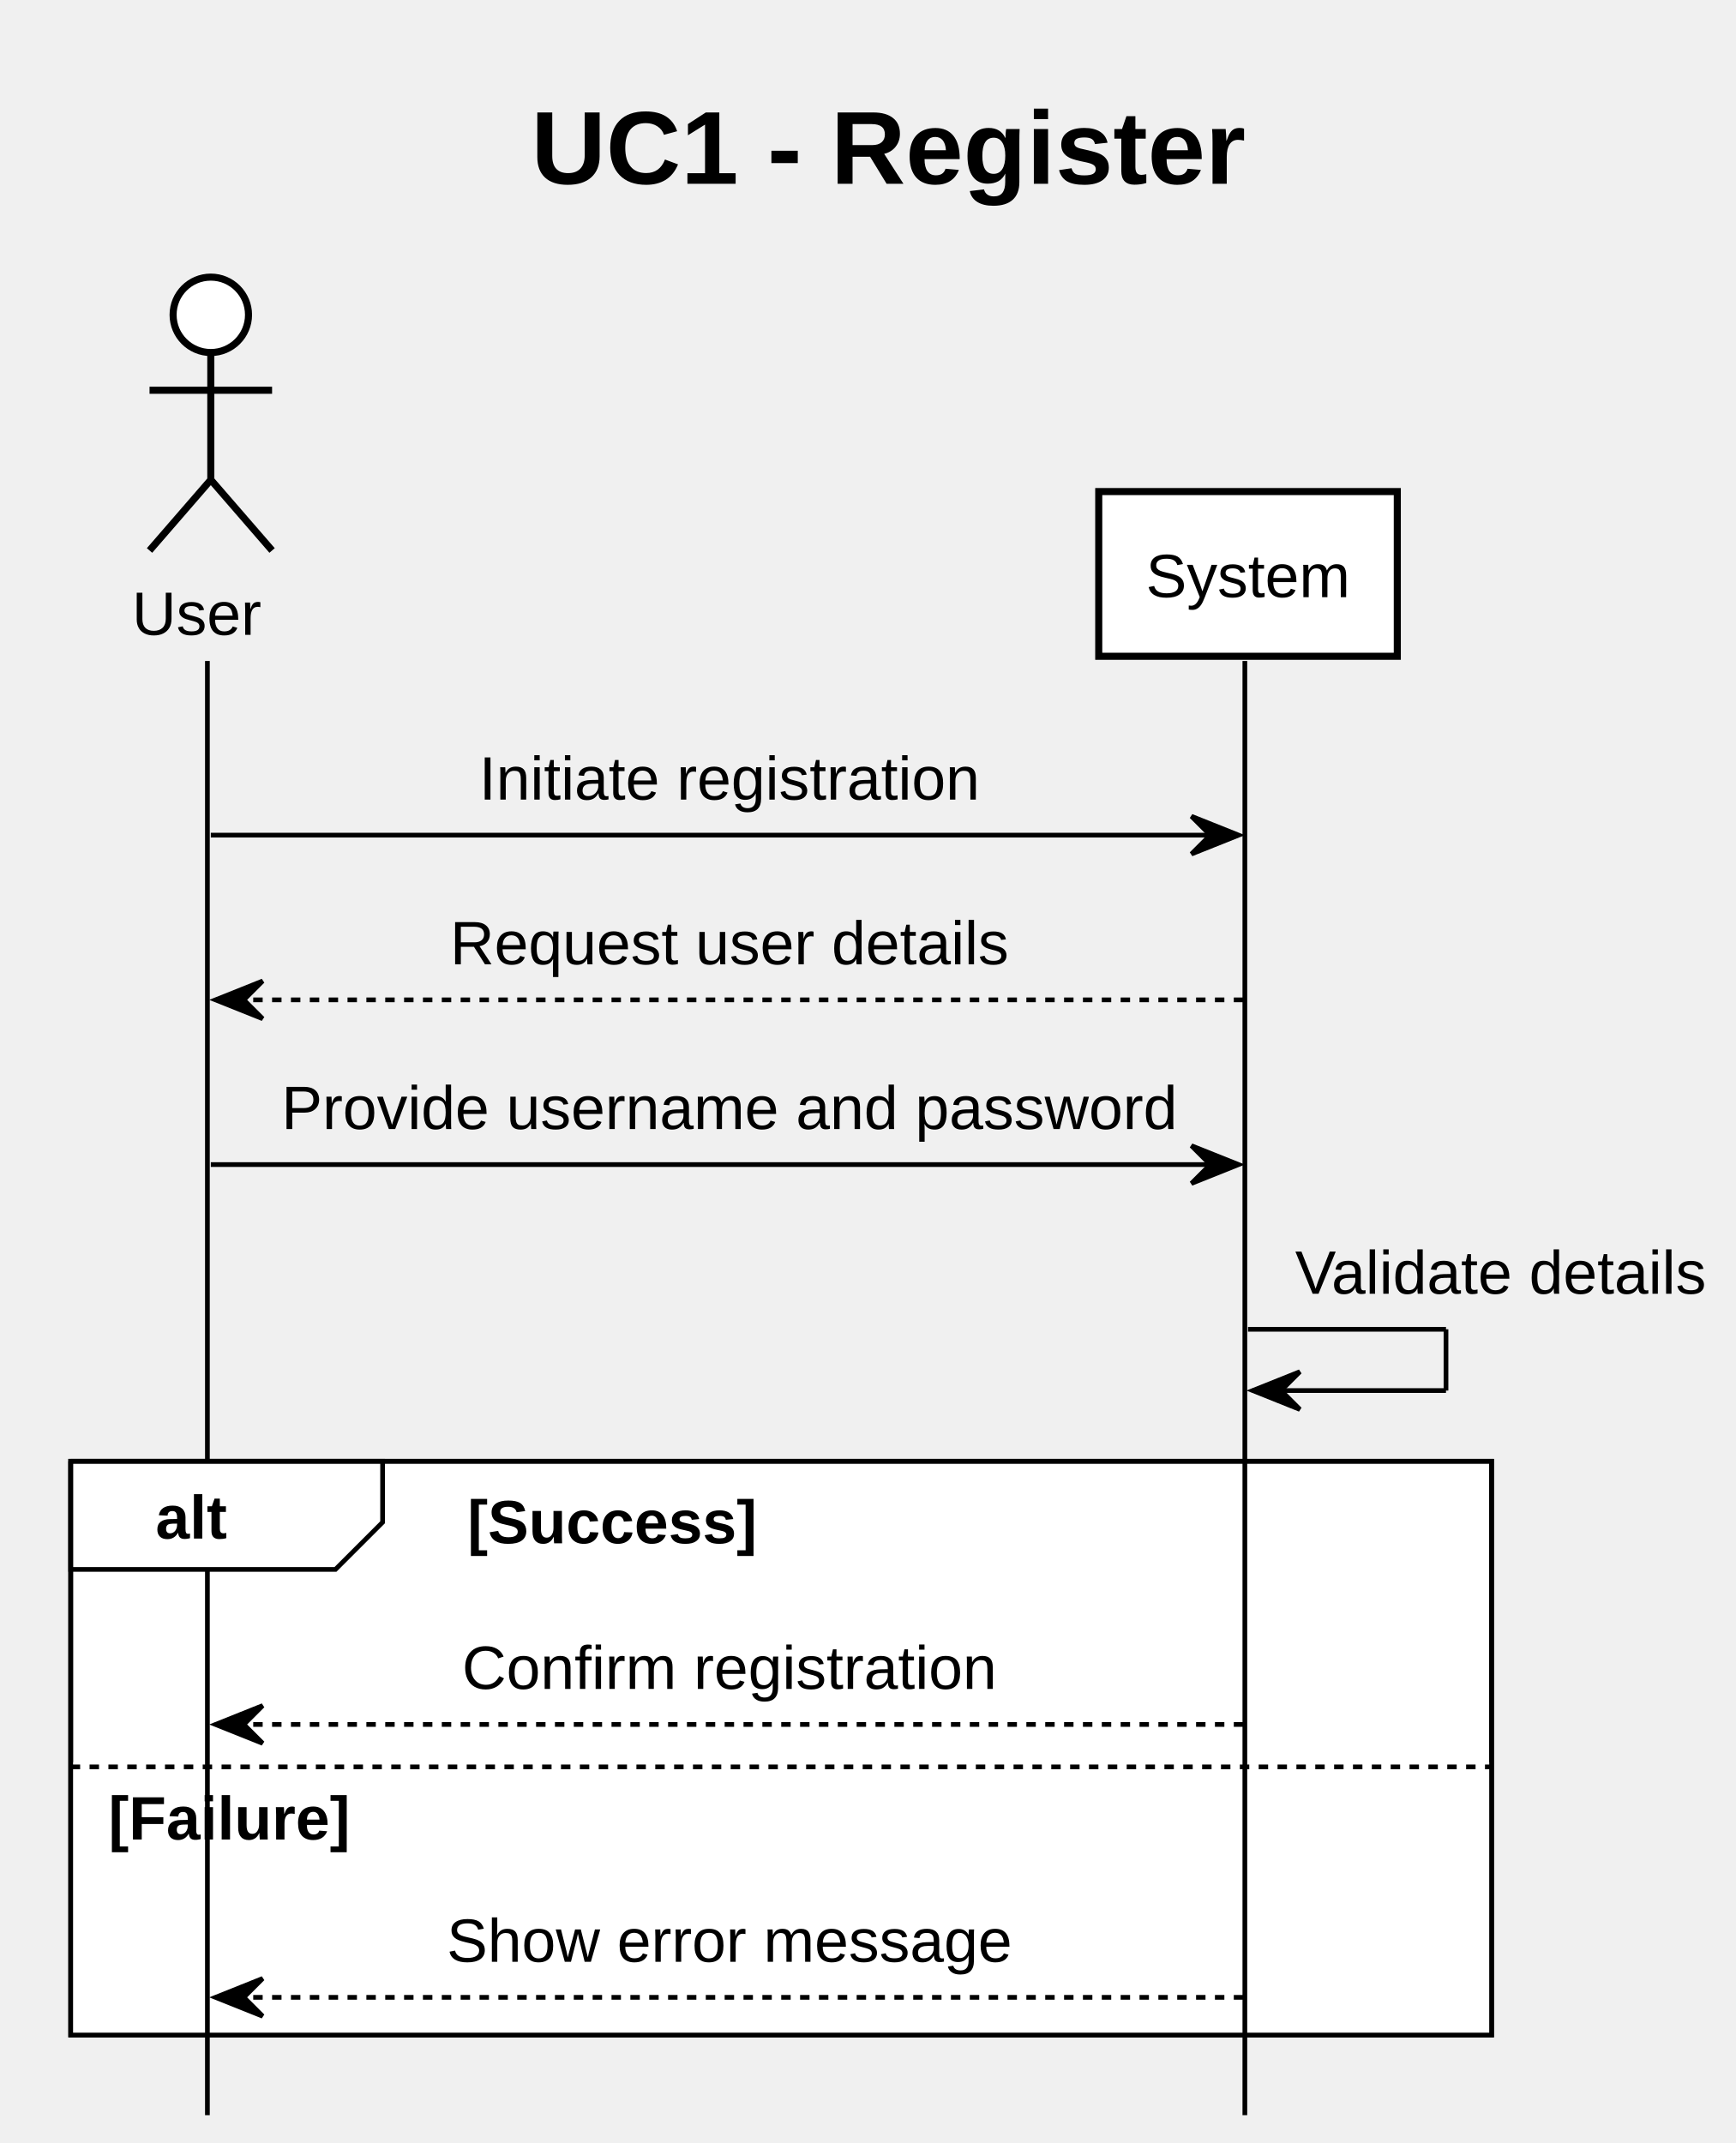
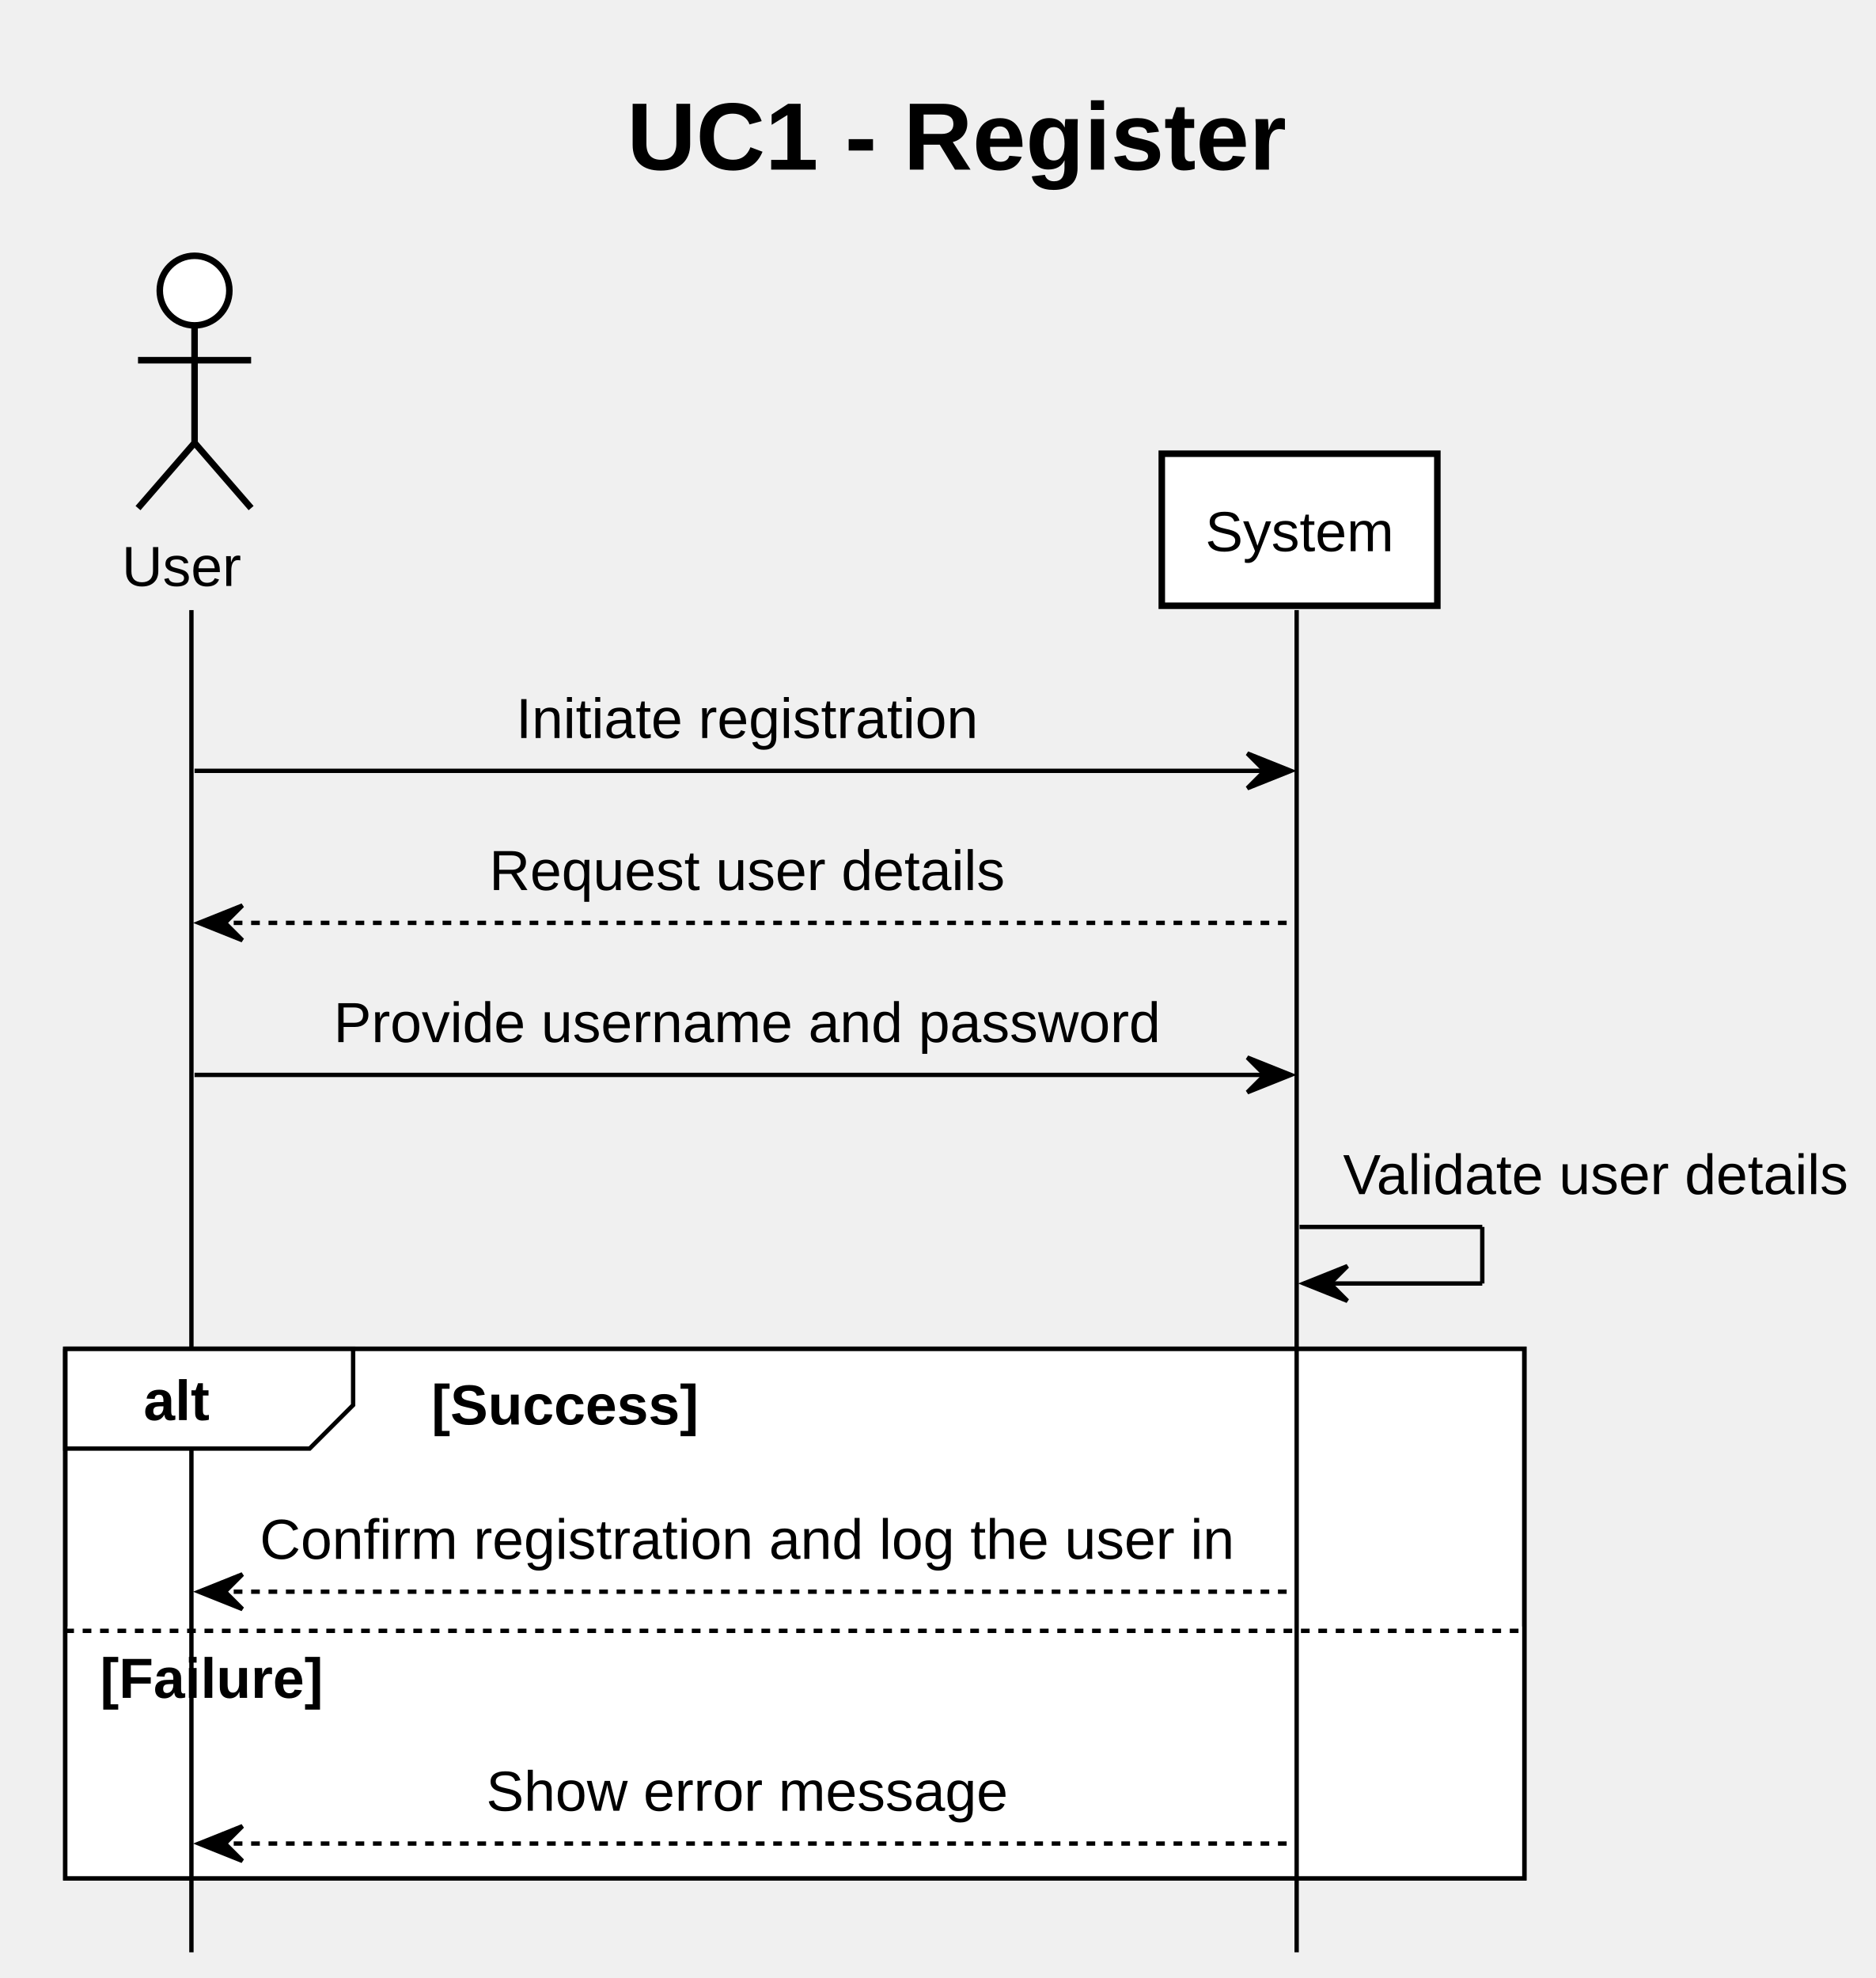
- <svg xmlns="http://www.w3.org/2000/svg" contentStyleType="text/css" data-diagram-type="SEQUENCE" height="521.354px" preserveAspectRatio="none" style="width:422px;height:521px;background:#FFFFFF;" version="1.1" viewBox="0 0 422 521" width="422.812px" zoomAndPan="magnify">
+ <svg xmlns="http://www.w3.org/2000/svg" contentStyleType="text/css" data-diagram-type="SEQUENCE" height="521.354px" preserveAspectRatio="none" style="width:494px;height:521px;background:#FFFFFF;" version="1.1" viewBox="0 0 494 521" width="495px" zoomAndPan="magnify">
  <defs />
  <g>
-     <text fill="#000000" font-family="Arial" font-size="25.208" font-weight="bold" lengthAdjust="spacing" textLength="173.701" x="129.105" y="44.682">UC1 - Register</text>
-     <rect fill="#FFFFFF" height="139.498" style="stroke:#000000;stroke-width:1.146;" width="345.404" x="17.188" y="355.256" />
-     <rect fill="#FFFFFF" height="66.341" style="stroke:none;stroke-width:1.146;" width="345.404" x="17.188" y="428.413" />
+     <text fill="#000000" font-family="Arial" font-size="25.208" font-weight="bold" lengthAdjust="spacing" textLength="173.701" x="165.116" y="44.682">UC1 - Register</text>
+     <rect fill="#FFFFFF" height="139.498" style="stroke:#000000;stroke-width:1.146;" width="384.309" x="17.188" y="355.256" />
+     <rect fill="#FFFFFF" height="66.341" style="stroke:none;stroke-width:1.146;" width="384.309" x="17.188" y="428.413" />
    <g>
      <rect fill="#000000" fill-opacity="0" height="353.534" width="9.167" x="46.663" y="160.699" />
      <line style="stroke:#000000;stroke-width:1.146;" x1="50.417" x2="50.417" y1="160.699" y2="514.233" />
    </g>
    <g>
-       <rect fill="#000000" fill-opacity="0" height="353.534" width="9.167" x="298.802" y="160.699" />
-       <line style="stroke:#000000;stroke-width:1.146;" x1="302.616" x2="302.616" y1="160.699" y2="514.233" />
+       <rect fill="#000000" fill-opacity="0" height="353.534" width="9.167" x="337.707" y="160.699" />
+       <line style="stroke:#000000;stroke-width:1.146;" x1="341.522" x2="341.522" y1="160.699" y2="514.233" />
    </g>
    <g class="participant participant-head" data-participant="User">
      <text fill="#000000" font-family="Arial" font-size="14.896" lengthAdjust="spacing" textLength="31.45" x="32.083" y="154.349">User</text>
      <ellipse cx="51.246" cy="76.539" fill="#FFFFFF" rx="9.167" ry="9.167" style="stroke:#000000;stroke-width:1.719;" />
      <path d="M51.246,85.706 L51.246,116.643 M36.35,94.873 L66.142,94.873 M51.246,116.643 L36.35,133.831 M51.246,116.643 L66.142,133.831" fill="none" style="stroke:#000000;stroke-width:1.719;" />
    </g>
    <g class="participant participant-head" data-participant="System">
-       <rect fill="#FFFFFF" height="40.045" style="stroke:#000000;stroke-width:1.719;" width="72.579" x="267.096" y="119.508" />
-       <text fill="#000000" font-family="Arial" font-size="14.896" lengthAdjust="spacing" textLength="49.663" x="278.554" y="145.182">System</text>
+       <rect fill="#FFFFFF" height="40.045" style="stroke:#000000;stroke-width:1.719;" width="72.579" x="306.001" y="119.508" />
+       <text fill="#000000" font-family="Arial" font-size="14.896" lengthAdjust="spacing" textLength="49.663" x="317.459" y="145.182">System</text>
    </g>
    <g class="message" data-participant-1="User" data-participant-2="System">
-       <polygon fill="#000000" points="289.635,198.453,301.093,203.036,289.635,207.62,294.218,203.036" style="stroke:#000000;stroke-width:1.146;" />
-       <line style="stroke:#000000;stroke-width:1.146;" x1="51.246" x2="296.51" y1="203.036" y2="203.036" />
-       <text fill="#000000" font-family="Arial" font-size="14.896" lengthAdjust="spacing" textLength="121.712" x="116.459" y="194.394">Initiate registration</text>
+       <polygon fill="#000000" points="328.54,198.453,339.999,203.036,328.54,207.62,333.124,203.036" style="stroke:#000000;stroke-width:1.146;" />
+       <line style="stroke:#000000;stroke-width:1.146;" x1="51.246" x2="335.415" y1="203.036" y2="203.036" />
+       <text fill="#000000" font-family="Arial" font-size="14.896" lengthAdjust="spacing" textLength="121.712" x="135.912" y="194.394">Initiate registration</text>
    </g>
    <g class="message" data-participant-1="System" data-participant-2="User">
      <polygon fill="#000000" points="63.85,238.498,52.392,243.082,63.85,247.665,59.267,243.082" style="stroke:#000000;stroke-width:1.146;" />
-       <line style="stroke:#000000;stroke-width:1.146;stroke-dasharray:2.292,2.292;" x1="56.975" x2="302.239" y1="243.082" y2="243.082" />
-       <text fill="#000000" font-family="Arial" font-size="14.896" lengthAdjust="spacing" textLength="135.794" x="109.419" y="234.44">Request user details</text>
+       <line style="stroke:#000000;stroke-width:1.146;stroke-dasharray:2.292,2.292;" x1="56.975" x2="341.144" y1="243.082" y2="243.082" />
+       <text fill="#000000" font-family="Arial" font-size="14.896" lengthAdjust="spacing" textLength="135.794" x="128.871" y="234.44">Request user details</text>
    </g>
    <g class="message" data-participant-1="User" data-participant-2="System">
-       <polygon fill="#000000" points="289.635,278.544,301.093,283.127,289.635,287.711,294.218,283.127" style="stroke:#000000;stroke-width:1.146;" />
-       <line style="stroke:#000000;stroke-width:1.146;" x1="51.246" x2="296.51" y1="283.127" y2="283.127" />
-       <text fill="#000000" font-family="Arial" font-size="14.896" lengthAdjust="spacing" textLength="217.764" x="68.433" y="274.485">Provide username and password</text>
+       <polygon fill="#000000" points="328.54,278.544,339.999,283.127,328.54,287.711,333.124,283.127" style="stroke:#000000;stroke-width:1.146;" />
+       <line style="stroke:#000000;stroke-width:1.146;" x1="51.246" x2="335.415" y1="283.127" y2="283.127" />
+       <text fill="#000000" font-family="Arial" font-size="14.896" lengthAdjust="spacing" textLength="217.764" x="87.886" y="274.485">Provide username and password</text>
    </g>
    <g class="message" data-participant-1="System" data-participant-2="System">
-       <line style="stroke:#000000;stroke-width:1.146;" x1="303.385" x2="351.51" y1="323.173" y2="323.173" />
-       <line style="stroke:#000000;stroke-width:1.146;" x1="351.51" x2="351.51" y1="323.173" y2="338.068" />
-       <line style="stroke:#000000;stroke-width:1.146;" x1="304.531" x2="351.51" y1="338.068" y2="338.068" />
-       <polygon fill="#000000" points="315.989,333.485,304.531,338.068,315.989,342.652,311.406,338.068" style="stroke:#000000;stroke-width:1.146;" />
-       <text fill="#000000" font-family="Arial" font-size="14.896" lengthAdjust="spacing" textLength="101.027" x="314.843" y="314.53">Validate details</text>
+       <line style="stroke:#000000;stroke-width:1.146;" x1="342.29" x2="390.415" y1="323.173" y2="323.173" />
+       <line style="stroke:#000000;stroke-width:1.146;" x1="390.415" x2="390.415" y1="323.173" y2="338.068" />
+       <line style="stroke:#000000;stroke-width:1.146;" x1="343.436" x2="390.415" y1="338.068" y2="338.068" />
+       <polygon fill="#000000" points="354.894,333.485,343.436,338.068,354.894,342.652,350.311,338.068" style="stroke:#000000;stroke-width:1.146;" />
+       <text fill="#000000" font-family="Arial" font-size="14.896" lengthAdjust="spacing" textLength="134.143" x="353.749" y="314.53">Validate user details</text>
    </g>
    <path d="M17.188,355.256 L93.008,355.256 L93.008,370.093 L81.55,381.551 L17.188,381.551 L17.188,355.256" fill="#FFFFFF" style="stroke:#000000;stroke-width:1.146;" />
-     <rect fill="none" height="139.498" style="stroke:#000000;stroke-width:1.146;" width="345.404" x="17.188" y="355.256" />
+     <rect fill="none" height="139.498" style="stroke:#000000;stroke-width:1.146;" width="384.309" x="17.188" y="355.256" />
    <text fill="#000000" font-family="Arial" font-size="14.896" font-weight="bold" lengthAdjust="spacing" textLength="17.383" x="37.812" y="374.055">alt</text>
    <text fill="#000000" font-family="Arial" font-size="14.896" font-weight="bold" lengthAdjust="spacing" textLength="70.377" x="113.633" y="375.201">[Success]</text>
    <g class="message" data-participant-1="System" data-participant-2="User">
      <polygon fill="#000000" points="63.85,414.663,52.392,419.246,63.85,423.83,59.267,419.246" style="stroke:#000000;stroke-width:1.146;" />
-       <line style="stroke:#000000;stroke-width:1.146;stroke-dasharray:2.292,2.292;" x1="56.975" x2="302.239" y1="419.246" y2="419.246" />
-       <text fill="#000000" font-family="Arial" font-size="14.896" lengthAdjust="spacing" textLength="129.968" x="112.332" y="410.604">Confirm registration</text>
+       <line style="stroke:#000000;stroke-width:1.146;stroke-dasharray:2.292,2.292;" x1="56.975" x2="341.144" y1="419.246" y2="419.246" />
+       <text fill="#000000" font-family="Arial" font-size="14.896" lengthAdjust="spacing" textLength="256.67" x="68.433" y="410.604">Confirm registration and log the user in</text>
    </g>
-     <line style="stroke:#000000;stroke-width:1.146;stroke-dasharray:2.292,2.292;" x1="17.188" x2="362.591" y1="429.559" y2="429.559" />
+     <line style="stroke:#000000;stroke-width:1.146;stroke-dasharray:2.292,2.292;" x1="17.188" x2="401.497" y1="429.559" y2="429.559" />
    <text fill="#000000" font-family="Arial" font-size="14.896" font-weight="bold" lengthAdjust="spacing" textLength="58.761" x="26.354" y="447.212">[Failure]</text>
    <g class="message" data-participant-1="System" data-participant-2="User">
      <polygon fill="#000000" points="63.85,481.004,52.392,485.587,63.85,490.171,59.267,485.587" style="stroke:#000000;stroke-width:1.146;" />
-       <line style="stroke:#000000;stroke-width:1.146;stroke-dasharray:2.292,2.292;" x1="56.975" x2="302.239" y1="485.587" y2="485.587" />
-       <text fill="#000000" font-family="Arial" font-size="14.896" lengthAdjust="spacing" textLength="137.43" x="108.6" y="476.945">Show error message</text>
+       <line style="stroke:#000000;stroke-width:1.146;stroke-dasharray:2.292,2.292;" x1="56.975" x2="341.144" y1="485.587" y2="485.587" />
+       <text fill="#000000" font-family="Arial" font-size="14.896" lengthAdjust="spacing" textLength="137.43" x="128.053" y="476.945">Show error message</text>
    </g>
  </g>
</svg>
